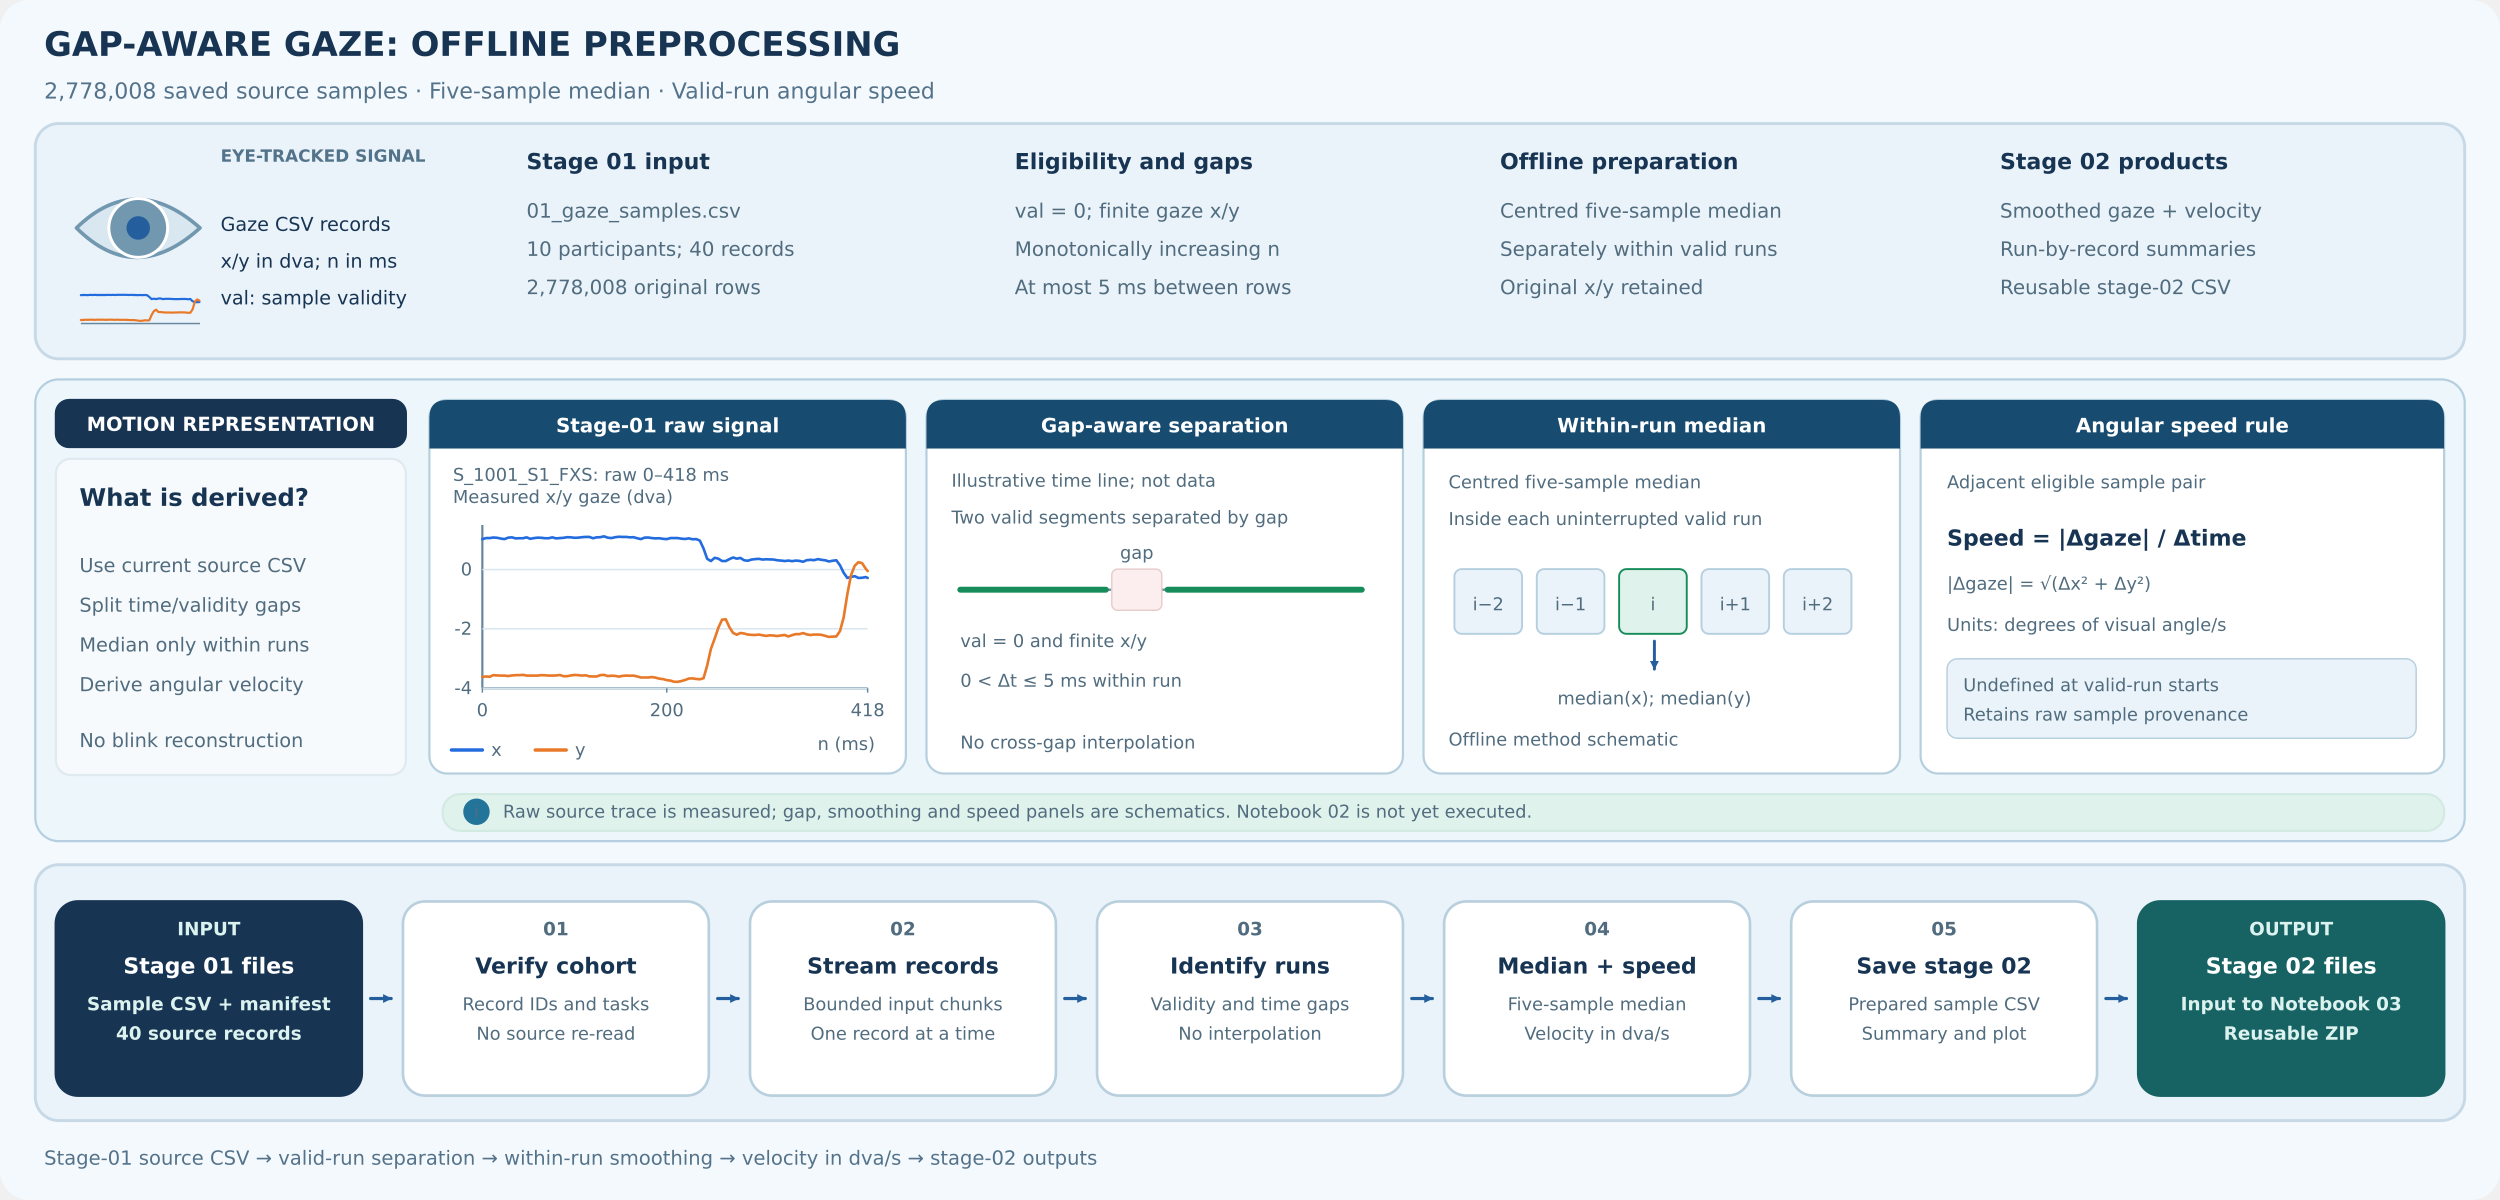
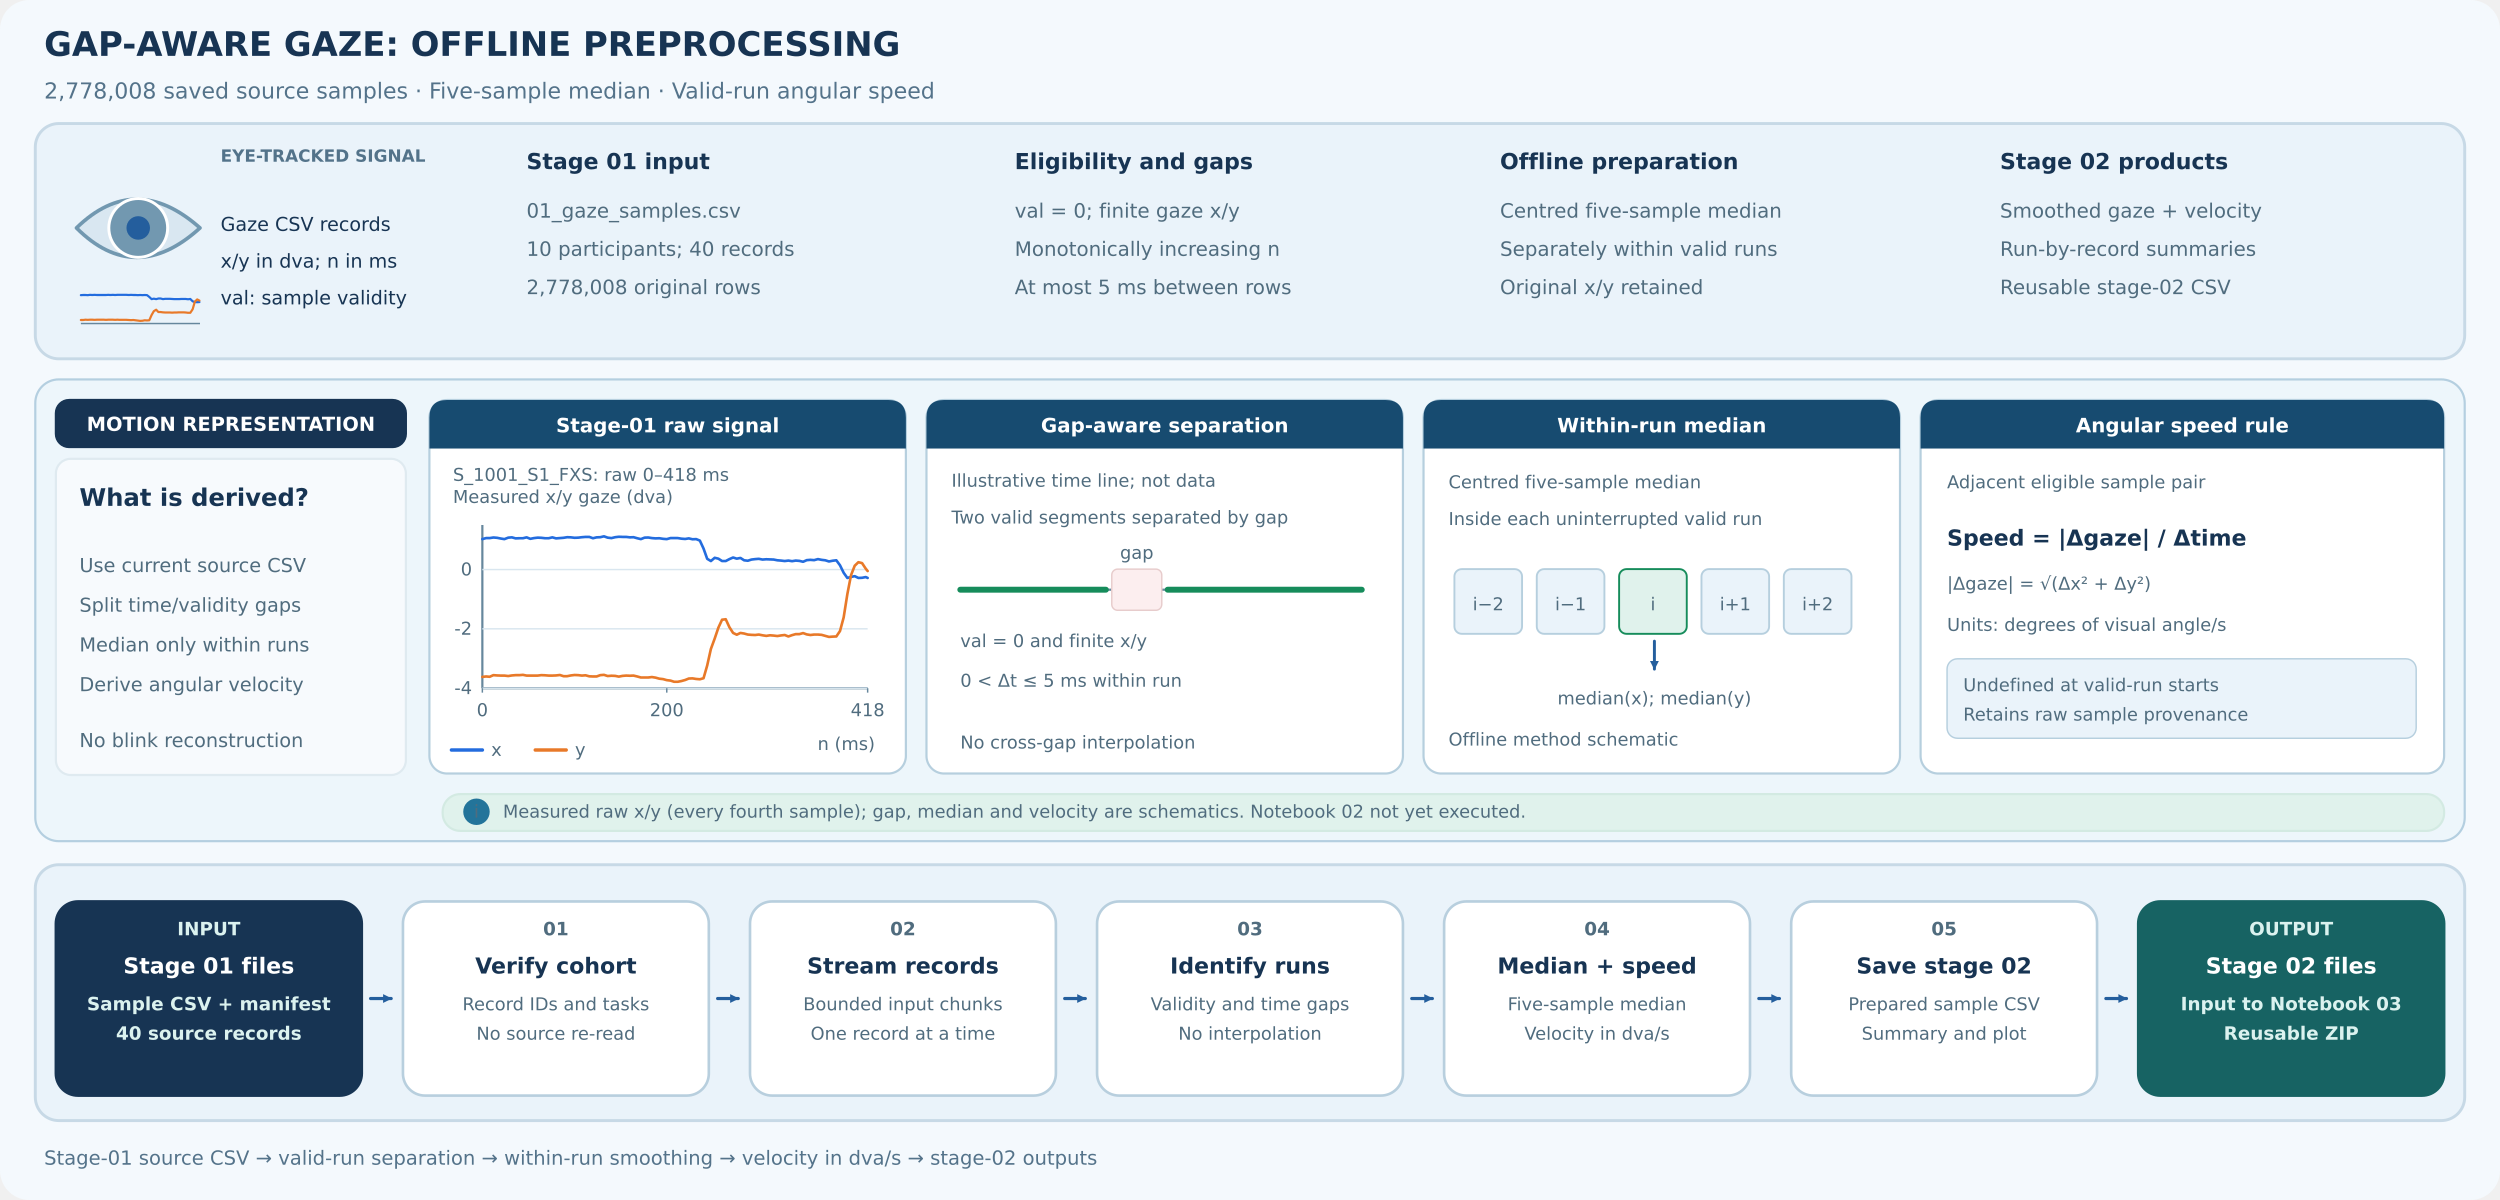
<svg xmlns="http://www.w3.org/2000/svg" width="1700" height="816" viewBox="0 0 1700 816" role="img" aria-labelledby="svg-title svg-desc">
  <defs>
    <style>
.title{font:700 23px DejaVu Sans,Arial,sans-serif;fill:#173453}.subtitle{font:400 15px DejaVu Sans,Arial,sans-serif;fill:#54738A}.sourceheading{font:700 11.5px DejaVu Sans,Arial,sans-serif;fill:#53738A}.sourcebody{font:400 13px DejaVu Sans,Arial,sans-serif;fill:#173453}.ctxhead{font:700 15px DejaVu Sans,Arial,sans-serif;fill:#173453}.ctxbody{font:400 13.5px DejaVu Sans,Arial,sans-serif;fill:#506C7E}.focushead{font:700 16.5px DejaVu Sans,Arial,sans-serif;fill:#173453}.focusbody{font:400 13.1px DejaVu Sans,Arial,sans-serif;fill:#506C7E}.sectionlabel{font:700 13.2px DejaVu Sans,Arial,sans-serif;fill:white}.panelhead{font:700 13.5px DejaVu Sans,Arial,sans-serif;fill:white}.panelbody{font:400 12.1px DejaVu Sans,Arial,sans-serif;fill:#506C7E}.nodeid{font:700 12.5px DejaVu Sans,Arial,sans-serif;fill:#506C7E}.nodetitle{font:700 15px DejaVu Sans,Arial,sans-serif;fill:#173453}.nodedesc{font:400 12.1px DejaVu Sans,Arial,sans-serif;fill:#506C7E}.endnodeid{font:700 12.5px DejaVu Sans,Arial,sans-serif;fill:#DBF2EF}.endnodetitle{font:700 15px DejaVu Sans,Arial,sans-serif;fill:white}.footer{font:400 13.3px DejaVu Sans,Arial,sans-serif;fill:#54738A}</style>
    <marker id="arr" markerWidth="6" markerHeight="6" refX="5.5" refY="3" orient="auto" markerUnits="userSpaceOnUse">
      <path d="M0 0 L6 3 L0 6 Z" fill="#245E9D" />
    </marker>
  </defs>
  <rect x="0" y="0" width="1700" height="816" rx="20" fill="#F4F9FD" stroke="none" stroke-width="1" />
  <g id="band-0-header">
    <text x="30" y="38" class="title">GAP-AWARE GAZE: OFFLINE PREPROCESSING</text>
    <text x="30" y="67" class="subtitle">2,778,008 saved source samples · Five-sample median · Valid-run angular speed</text>
  </g>
  <g id="band-1-context">
    <rect x="24" y="84" width="1652" height="160" rx="16" fill="#EAF3FA" stroke="#C7D9E6" stroke-width="2" />
    <g id="source">
      <text x="150" y="110" class="sourceheading">EYE-TRACKED SIGNAL</text>
      <path d="M52 155 Q92 116 136 155 Q92 195 52 155Z" fill="#D9E7F1" stroke="#7298B0" stroke-width="2.5" stroke-linejoin="round" />
      <circle cx="94" cy="155" r="20" fill="#7298B0" stroke="#FFFFFF" stroke-width="2" />
      <circle cx="94" cy="155" r="8" fill="#245E9D" />
      <line x1="55" y1="220" x2="136" y2="220" stroke="#66879D" stroke-width="1" />
      <path d="M55.0 200.7 L56.6 200.6 L58.1 200.6 L59.7 200.7 L61.2 200.5 L62.8 200.6 L64.3 200.5 L65.9 200.6 L67.4 200.6 L69.0 200.6 L70.5 200.6 L72.1 200.6 L73.6 200.5 L75.2 200.6 L76.7 200.5 L78.3 200.6 L79.8 200.5 L81.4 200.5 L82.9 200.5 L84.5 200.5 L86.0 200.5 L87.6 200.6 L89.1 200.5 L90.7 200.6 L92.2 200.6 L93.8 200.7 L95.3 200.6 L96.9 200.7 L98.4 200.6 L100.0 200.7 L101.5 201.9 L103.1 203.4 L104.6 203.1 L106.2 203.4 L107.7 203.0 L109.3 203.0 L110.8 203.4 L112.4 203.2 L113.9 203.2 L115.5 203.2 L117.0 203.3 L118.6 203.4 L120.1 203.4 L121.7 203.4 L123.2 203.3 L124.8 203.3 L126.3 203.3 L127.9 203.5 L129.4 203.3 L131.0 204.9 L132.5 205.4 L134.1 205.5 L135.6 205.4" fill="none" stroke="#236CDE" stroke-width="1.5" stroke-linecap="round" stroke-linejoin="round" />
      <path d="M55.0 217.6 L56.6 217.6 L58.1 217.4 L59.7 217.5 L61.2 217.4 L62.8 217.4 L64.3 217.5 L65.9 217.4 L67.4 217.4 L69.0 217.4 L70.5 217.4 L72.1 217.5 L73.6 217.4 L75.2 217.4 L76.7 217.4 L78.3 217.5 L79.8 217.4 L81.4 217.5 L82.9 217.5 L84.5 217.5 L86.0 217.5 L87.6 217.6 L89.1 217.7 L90.7 217.6 L92.2 217.8 L93.8 218.0 L95.3 218.2 L96.9 218.1 L98.4 217.8 L100.0 217.9 L101.5 217.8 L103.1 214.2 L104.6 211.6 L106.2 210.6 L107.7 212.2 L109.3 212.2 L110.8 212.4 L112.4 212.5 L113.9 212.5 L115.5 212.5 L117.0 212.6 L118.6 212.5 L120.1 212.5 L121.7 212.4 L123.2 212.4 L124.8 212.4 L126.3 212.5 L127.9 212.7 L129.4 212.7 L131.0 210.3 L132.5 205.1 L134.1 203.6 L135.6 204.4" fill="none" stroke="#E87929" stroke-width="1.5" stroke-linecap="round" stroke-linejoin="round" />
      <text x="150" y="157" class="sourcebody">Gaze CSV records</text>
      <text x="150" y="182" class="sourcebody">x/y in dva; n in ms</text>
      <text x="150" y="207" class="sourcebody">val: sample validity</text>
    </g>
    <g id="context-1">
      <text x="358" y="115" class="ctxhead">Stage 01 input</text>
      <text x="358" y="148" class="ctxbody">01_gaze_samples.csv</text>
      <text x="358" y="174" class="ctxbody">10 participants; 40 records</text>
      <text x="358" y="200" class="ctxbody">2,778,008 original rows</text>
    </g>
    <g id="context-2">
      <text x="690" y="115" class="ctxhead">Eligibility and gaps</text>
      <text x="690" y="148" class="ctxbody">val = 0; finite gaze x/y</text>
      <text x="690" y="174" class="ctxbody">Monotonically increasing n</text>
      <text x="690" y="200" class="ctxbody">At most 5 ms between rows</text>
    </g>
    <g id="context-3">
      <text x="1020" y="115" class="ctxhead">Offline preparation</text>
      <text x="1020" y="148" class="ctxbody">Centred five-sample median</text>
      <text x="1020" y="174" class="ctxbody">Separately within valid runs</text>
      <text x="1020" y="200" class="ctxbody">Original x/y retained</text>
    </g>
    <g id="context-4">
      <text x="1360" y="115" class="ctxhead">Stage 02 products</text>
      <text x="1360" y="148" class="ctxbody">Smoothed gaze + velocity</text>
      <text x="1360" y="174" class="ctxbody">Run-by-record summaries</text>
      <text x="1360" y="200" class="ctxbody">Reusable stage-02 CSV</text>
    </g>
  </g>
  <g id="band-2-analysis">
    <rect x="24" y="258" width="1652" height="314" rx="16" fill="#EDF6FB" stroke="#B4CFE0" stroke-width="1.5" />
    <g id="focus">
      <rect x="38" y="272" width="238" height="32" rx="9" fill="#173453" stroke="#173453" stroke-width="1.5" />
      <text x="157" y="293" class="sectionlabel" text-anchor="middle">MOTION REPRESENTATION</text>
      <rect x="38" y="312" width="238" height="215" rx="10" fill="#F7FAFD" stroke="#DFEAF0" stroke-width="1.5" />
      <text x="54" y="344" class="focushead">What is derived?</text>
      <text x="54" y="389" class="focusbody">Use current source CSV</text>
      <text x="54" y="416" class="focusbody">Split time/validity gaps</text>
      <text x="54" y="443" class="focusbody">Median only within runs</text>
      <text x="54" y="470" class="focusbody">Derive angular velocity</text>
      <text x="54" y="508" class="focusbody">No blink reconstruction</text>
    </g>
    <g id="panels">
      <g id="panel-1">
        <rect x="292" y="272" width="324" height="254" rx="12" fill="#FFFFFF" stroke="#B6CFDE" stroke-width="1.5" />
        <path d="M304 272 H604 Q616 272 616 284 V305 H292 V284 Q292 272 304 272 Z" fill="#174B70" />
        <text x="454" y="294" class="panelhead" text-anchor="middle">Stage-01 raw signal</text>
        <g id="scientific-panel-1">
          <text x="308" y="327" class="panelbody">S_1001_S1_FXS: raw 0–418 ms</text>
          <text x="308" y="342" class="panelbody">Measured x/y gaze (dva)</text>
          <line x1="328" y1="357" x2="328" y2="468" stroke="#66879D" stroke-width="1.5" />
          <line x1="328" y1="468" x2="590" y2="468" stroke="#66879D" stroke-width="1.5" />
          <line x1="328" y1="468" x2="590" y2="468" stroke="#D9E6EF" stroke-width="1" />
          <text x="321" y="472" class="panelbody" text-anchor="end">-4</text>
          <line x1="328" y1="427.6" x2="590" y2="427.6" stroke="#D9E6EF" stroke-width="1" />
          <text x="321" y="431.6" class="panelbody" text-anchor="end">-2</text>
          <line x1="328" y1="387.3" x2="590" y2="387.3" stroke="#D9E6EF" stroke-width="1" />
          <text x="321" y="391.3" class="panelbody" text-anchor="end">0</text>
          <line x1="328" y1="468" x2="328" y2="471" stroke="#66879D" stroke-width="1" />
          <text x="328" y="487" class="panelbody" text-anchor="middle">0</text>
          <line x1="453.4" y1="468" x2="453.4" y2="471" stroke="#66879D" stroke-width="1" />
          <text x="453.4" y="487" class="panelbody" text-anchor="middle">200</text>
          <line x1="590" y1="468" x2="590" y2="471" stroke="#66879D" stroke-width="1" />
          <text x="590" y="487" class="panelbody" text-anchor="middle">418</text>
          <path d="M328.0 366.6 L330.5 365.9 L333.0 365.9 L335.5 365.5 L338.0 365.7 L340.5 366.2 L343.0 366.6 L345.6 365.6 L348.1 365.4 L350.6 366.1 L353.1 366.0 L355.6 366.0 L358.1 365.4 L360.6 366.4 L363.1 365.9 L365.6 365.6 L368.1 365.7 L370.6 366.0 L373.1 366.0 L375.6 365.4 L378.1 366.1 L380.7 365.9 L383.2 365.7 L385.7 365.3 L388.2 365.4 L390.7 365.7 L393.2 365.6 L395.7 365.3 L398.2 365.1 L400.7 365.1 L403.2 366.0 L405.7 365.4 L408.2 365.3 L410.7 364.7 L413.2 365.6 L415.8 365.9 L418.3 365.3 L420.8 365.0 L423.3 365.1 L425.8 365.1 L428.3 365.4 L430.8 365.3 L433.3 366.0 L435.8 366.6 L438.3 365.6 L440.8 365.5 L443.3 365.9 L445.8 366.1 L448.3 366.0 L450.9 366.4 L453.4 366.6 L455.9 365.9 L458.4 365.9 L460.9 365.9 L463.4 366.3 L465.9 366.5 L468.4 366.1 L470.9 366.7 L473.4 366.6 L475.9 367.6 L478.4 373.0 L480.9 380.0 L483.4 381.5 L486.0 379.3 L488.5 379.9 L491.0 381.5 L493.5 381.5 L496.0 380.2 L498.5 379.1 L501.0 379.9 L503.5 379.4 L506.0 381.0 L508.5 381.3 L511.0 380.5 L513.5 380.2 L516.0 380.0 L518.5 380.5 L521.1 380.3 L523.6 380.4 L526.1 380.5 L528.6 381.0 L531.1 381.2 L533.6 381.5 L536.1 381.2 L538.6 381.6 L541.1 381.2 L543.6 381.4 L546.1 382.0 L548.6 380.9 L551.1 380.7 L553.6 380.9 L556.2 380.2 L558.7 380.7 L561.2 381.0 L563.7 381.8 L566.2 381.3 L568.7 381.0 L571.2 384.4 L573.7 389.5 L576.2 393.0 L578.7 392.3 L581.2 391.8 L583.7 393.0 L586.2 392.9 L588.7 392.4 L590.0 393.0" fill="none" stroke="#236CDE" stroke-width="1.8" stroke-linecap="round" stroke-linejoin="round" />
          <path d="M328.0 460.3 L330.5 460.0 L333.0 460.2 L335.5 459.1 L338.0 459.3 L340.5 459.4 L343.0 459.4 L345.6 459.7 L348.1 459.3 L350.6 459.1 L353.1 459.1 L355.6 458.9 L358.1 459.4 L360.6 459.4 L363.1 459.4 L365.6 459.4 L368.1 459.1 L370.6 459.2 L373.1 459.4 L375.6 459.4 L378.1 459.3 L380.7 459.0 L383.2 459.8 L385.7 459.8 L388.2 459.3 L390.7 459.0 L393.2 459.1 L395.7 459.4 L398.2 459.2 L400.7 459.9 L403.2 460.0 L405.7 460.0 L408.2 459.1 L410.7 458.9 L413.2 459.7 L415.8 459.5 L418.3 459.6 L420.8 460.1 L423.3 459.6 L425.8 459.4 L428.3 459.5 L430.8 459.4 L433.3 460.0 L435.8 460.7 L438.3 460.7 L440.8 460.7 L443.3 460.4 L445.8 460.8 L448.3 461.5 L450.9 461.8 L453.4 462.5 L455.9 462.8 L458.4 463.6 L460.9 463.6 L463.4 463.1 L465.9 462.4 L468.4 461.4 L470.9 461.3 L473.4 461.7 L475.9 461.9 L478.4 461.2 L480.9 452.5 L483.4 441.3 L486.0 434.2 L488.5 426.8 L491.0 421.4 L493.5 421.1 L496.0 426.5 L498.5 430.4 L501.0 431.6 L503.5 430.4 L506.0 430.8 L508.5 431.5 L511.0 431.7 L513.5 431.8 L516.0 431.5 L518.5 432.0 L521.1 432.4 L523.6 432.0 L526.1 432.2 L528.6 432.5 L531.1 432.1 L533.6 431.8 L536.1 432.8 L538.6 431.9 L541.1 431.2 L543.6 431.2 L546.1 430.5 L548.6 431.4 L551.1 431.8 L553.6 431.5 L556.2 431.5 L558.7 431.7 L561.2 432.4 L563.7 433.1 L566.2 432.9 L568.7 432.8 L571.2 429.1 L573.7 419.8 L576.2 404.0 L578.7 391.1 L581.2 384.7 L583.7 382.3 L586.2 382.9 L588.7 386.7 L590.0 388.3" fill="none" stroke="#E87929" stroke-width="1.8" stroke-linecap="round" stroke-linejoin="round" />
          <path d="M307 510 L328 510" fill="none" stroke="#236CDE" stroke-width="2.4" stroke-linecap="round" stroke-linejoin="round" />
          <text x="334" y="514" class="panelbody">x</text>
          <path d="M364 510 L385 510" fill="none" stroke="#E87929" stroke-width="2.4" stroke-linecap="round" stroke-linejoin="round" />
          <text x="391" y="514" class="panelbody">y</text>
          <text x="595" y="510" class="panelbody" text-anchor="end">n (ms)</text>
        </g>
      </g>
      <g id="panel-2">
        <rect x="630" y="272" width="324" height="254" rx="12" fill="#FFFFFF" stroke="#B6CFDE" stroke-width="1.5" />
        <path d="M642 272 H942 Q954 272 954 284 V305 H630 V284 Q630 272 642 272 Z" fill="#174B70" />
        <text x="792" y="294" class="panelhead" text-anchor="middle">Gap-aware separation</text>
        <g id="scientific-panel-2">
          <text x="647" y="331" class="panelbody">Illustrative time line; not data</text>
          <text x="647" y="356" class="panelbody">Two valid segments separated by gap</text>
          <line x1="653" y1="401" x2="926" y2="401" stroke="#66879D" stroke-width="1.5" />
          <path d="M653 401 L752 401" fill="none" stroke="#168C5B" stroke-width="4" stroke-linecap="round" stroke-linejoin="round" />
          <path d="M794 401 L926 401" fill="none" stroke="#168C5B" stroke-width="4" stroke-linecap="round" stroke-linejoin="round" />
          <rect x="756" y="387" width="34" height="28" rx="4" fill="#FCEEEF" stroke="#E7CCCC" stroke-width="1" />
          <text x="773" y="380" class="panelbody" text-anchor="middle">gap</text>
          <text x="653" y="440" class="panelbody">val = 0 and finite x/y</text>
          <text x="653" y="467" class="panelbody">0 &lt; Δt ≤ 5 ms within run</text>
          <text x="653" y="509" class="panelbody">No cross-gap interpolation</text>
        </g>
      </g>
      <g id="panel-3">
        <rect x="968" y="272" width="324" height="254" rx="12" fill="#FFFFFF" stroke="#B6CFDE" stroke-width="1.5" />
        <path d="M980 272 H1280 Q1292 272 1292 284 V305 H968 V284 Q968 272 980 272 Z" fill="#174B70" />
        <text x="1130" y="294" class="panelhead" text-anchor="middle">Within-run median</text>
        <g id="scientific-panel-3">
          <text x="985" y="332" class="panelbody">Centred five-sample median</text>
          <text x="985" y="357" class="panelbody">Inside each uninterrupted valid run</text>
          <rect x="989" y="387" width="46" height="44" rx="5" fill="#EAF3FA" stroke="#B6CFDE" stroke-width="1.3" />
          <text x="1012" y="415" class="panelbody" text-anchor="middle">i−2</text>
          <rect x="1045" y="387" width="46" height="44" rx="5" fill="#EAF3FA" stroke="#B6CFDE" stroke-width="1.3" />
          <text x="1068" y="415" class="panelbody" text-anchor="middle">i−1</text>
          <rect x="1101" y="387" width="46" height="44" rx="5" fill="#E0F2EC" stroke="#168C5B" stroke-width="1.3" />
          <text x="1124" y="415" class="panelbody" text-anchor="middle">i</text>
          <rect x="1157" y="387" width="46" height="44" rx="5" fill="#EAF3FA" stroke="#B6CFDE" stroke-width="1.3" />
          <text x="1180" y="415" class="panelbody" text-anchor="middle">i+1</text>
          <rect x="1213" y="387" width="46" height="44" rx="5" fill="#EAF3FA" stroke="#B6CFDE" stroke-width="1.3" />
          <text x="1236" y="415" class="panelbody" text-anchor="middle">i+2</text>
          <path d="M1125 436 L1125 455" fill="none" stroke="#245E9D" stroke-width="2" stroke-linecap="round" stroke-linejoin="round" marker-end="url(#arr)" />
          <text x="1125" y="479" class="panelbody" text-anchor="middle">median(x); median(y)</text>
          <text x="985" y="507" class="panelbody">Offline method schematic</text>
        </g>
      </g>
      <g id="panel-4">
        <rect x="1306" y="272" width="356" height="254" rx="12" fill="#FFFFFF" stroke="#B6CFDE" stroke-width="1.5" />
        <path d="M1318 272 H1650 Q1662 272 1662 284 V305 H1306 V284 Q1306 272 1318 272 Z" fill="#174B70" />
        <text x="1484" y="294" class="panelhead" text-anchor="middle">Angular speed rule</text>
        <g id="scientific-panel-4">
          <text x="1324" y="332" class="panelbody">Adjacent eligible sample pair</text>
          <text x="1324" y="371" class="ctxhead">Speed = |Δgaze| / Δtime</text>
          <text x="1324" y="401" class="panelbody">|Δgaze| = √(Δx² + Δy²)</text>
          <text x="1324" y="429" class="panelbody">Units: degrees of visual angle/s</text>
          <rect x="1324" y="448" width="319" height="54" rx="7" fill="#EAF3FA" stroke="#B6CFDE" stroke-width="1" />
          <text x="1335" y="470" class="panelbody">Undefined at valid-run starts</text>
          <text x="1335" y="490" class="panelbody">Retains raw sample provenance</text>
        </g>
      </g>
    </g>
    <g id="scientific-note">
      <rect x="301" y="540" width="1361" height="25" rx="12" fill="#E0F2EC" stroke="#D3EAE2" stroke-width="1.5" />
      <circle cx="324" cy="552" r="9" fill="#23749A" />
      <text x="324" y="556" class="panelbody" text-anchor="middle" fill="#FFFFFF" font-weight="700">i</text>
-       <text x="342" y="556" class="panelbody" font-weight="700" fill="#173453">Raw source trace is measured; gap, smoothing and speed panels are schematics. Notebook 02 is not yet executed.</text>
+       <text x="342" y="556" class="panelbody" font-weight="700" fill="#173453">Measured raw x/y (every fourth sample); gap, median and velocity are schematics. Notebook 02 not yet executed.</text>
    </g>
  </g>
  <g id="band-3-workflow">
    <rect x="24" y="588" width="1652" height="174" rx="16" fill="#EAF3FA" stroke="#C7D9E6" stroke-width="2" />
    <g id="nodes">
      <g id="node-0">
        <rect x="38" y="613" width="208" height="132" rx="15" fill="#173453" stroke="#173453" stroke-width="1.8" />
        <text x="142" y="636" class="endnodeid" text-anchor="middle">INPUT</text>
        <text x="142" y="662" class="endnodetitle" text-anchor="middle">Stage 01 files</text>
        <text x="142" y="687" class="endnodeid" text-anchor="middle">Sample CSV + manifest</text>
        <text x="142" y="707" class="endnodeid" text-anchor="middle">40 source records</text>
      </g>
      <g id="node-1">
        <rect x="274" y="613" width="208" height="132" rx="15" fill="#FFFFFF" stroke="#B8CFDE" stroke-width="1.8" />
        <text x="378" y="636" class="nodeid" text-anchor="middle">01</text>
        <text x="378" y="662" class="nodetitle" text-anchor="middle">Verify cohort</text>
        <text x="378" y="687" class="nodedesc" text-anchor="middle">Record IDs and tasks</text>
        <text x="378" y="707" class="nodedesc" text-anchor="middle">No source re-read</text>
      </g>
      <g id="node-2">
        <rect x="510" y="613" width="208" height="132" rx="15" fill="#FFFFFF" stroke="#B8CFDE" stroke-width="1.8" />
        <text x="614" y="636" class="nodeid" text-anchor="middle">02</text>
        <text x="614" y="662" class="nodetitle" text-anchor="middle">Stream records</text>
        <text x="614" y="687" class="nodedesc" text-anchor="middle">Bounded input chunks</text>
        <text x="614" y="707" class="nodedesc" text-anchor="middle">One record at a time</text>
      </g>
      <g id="node-3">
        <rect x="746" y="613" width="208" height="132" rx="15" fill="#FFFFFF" stroke="#B8CFDE" stroke-width="1.8" />
        <text x="850" y="636" class="nodeid" text-anchor="middle">03</text>
        <text x="850" y="662" class="nodetitle" text-anchor="middle">Identify runs</text>
        <text x="850" y="687" class="nodedesc" text-anchor="middle">Validity and time gaps</text>
        <text x="850" y="707" class="nodedesc" text-anchor="middle">No interpolation</text>
      </g>
      <g id="node-4">
        <rect x="982" y="613" width="208" height="132" rx="15" fill="#FFFFFF" stroke="#B8CFDE" stroke-width="1.8" />
        <text x="1086" y="636" class="nodeid" text-anchor="middle">04</text>
        <text x="1086" y="662" class="nodetitle" text-anchor="middle">Median + speed</text>
        <text x="1086" y="687" class="nodedesc" text-anchor="middle">Five-sample median</text>
        <text x="1086" y="707" class="nodedesc" text-anchor="middle">Velocity in dva/s</text>
      </g>
      <g id="node-5">
        <rect x="1218" y="613" width="208" height="132" rx="15" fill="#FFFFFF" stroke="#B8CFDE" stroke-width="1.8" />
        <text x="1322" y="636" class="nodeid" text-anchor="middle">05</text>
        <text x="1322" y="662" class="nodetitle" text-anchor="middle">Save stage 02</text>
        <text x="1322" y="687" class="nodedesc" text-anchor="middle">Prepared sample CSV</text>
        <text x="1322" y="707" class="nodedesc" text-anchor="middle">Summary and plot</text>
      </g>
      <g id="node-6">
        <rect x="1454" y="613" width="208" height="132" rx="15" fill="#176363" stroke="#176363" stroke-width="1.8" />
        <text x="1558" y="636" class="endnodeid" text-anchor="middle">OUTPUT</text>
        <text x="1558" y="662" class="endnodetitle" text-anchor="middle">Stage 02 files</text>
        <text x="1558" y="687" class="endnodeid" text-anchor="middle">Input to Notebook 03</text>
        <text x="1558" y="707" class="endnodeid" text-anchor="middle">Reusable ZIP</text>
      </g>
    </g>
    <g id="connectors">
      <path d="M252 679 L266 679" fill="none" stroke="#245E9D" stroke-width="2.2" stroke-linecap="round" stroke-linejoin="round" marker-end="url(#arr)" />
      <path d="M488 679 L502 679" fill="none" stroke="#245E9D" stroke-width="2.2" stroke-linecap="round" stroke-linejoin="round" marker-end="url(#arr)" />
      <path d="M724 679 L738 679" fill="none" stroke="#245E9D" stroke-width="2.2" stroke-linecap="round" stroke-linejoin="round" marker-end="url(#arr)" />
      <path d="M960 679 L974 679" fill="none" stroke="#245E9D" stroke-width="2.2" stroke-linecap="round" stroke-linejoin="round" marker-end="url(#arr)" />
      <path d="M1196 679 L1210 679" fill="none" stroke="#245E9D" stroke-width="2.2" stroke-linecap="round" stroke-linejoin="round" marker-end="url(#arr)" />
      <path d="M1432 679 L1446 679" fill="none" stroke="#245E9D" stroke-width="2.2" stroke-linecap="round" stroke-linejoin="round" marker-end="url(#arr)" />
    </g>
  </g>
  <g id="band-4-summary">
    <text x="30" y="792" class="footer">Stage-01 source CSV → valid-run separation → within-run smoothing → velocity in dva/s → stage-02 outputs</text>
  </g>
</svg>
